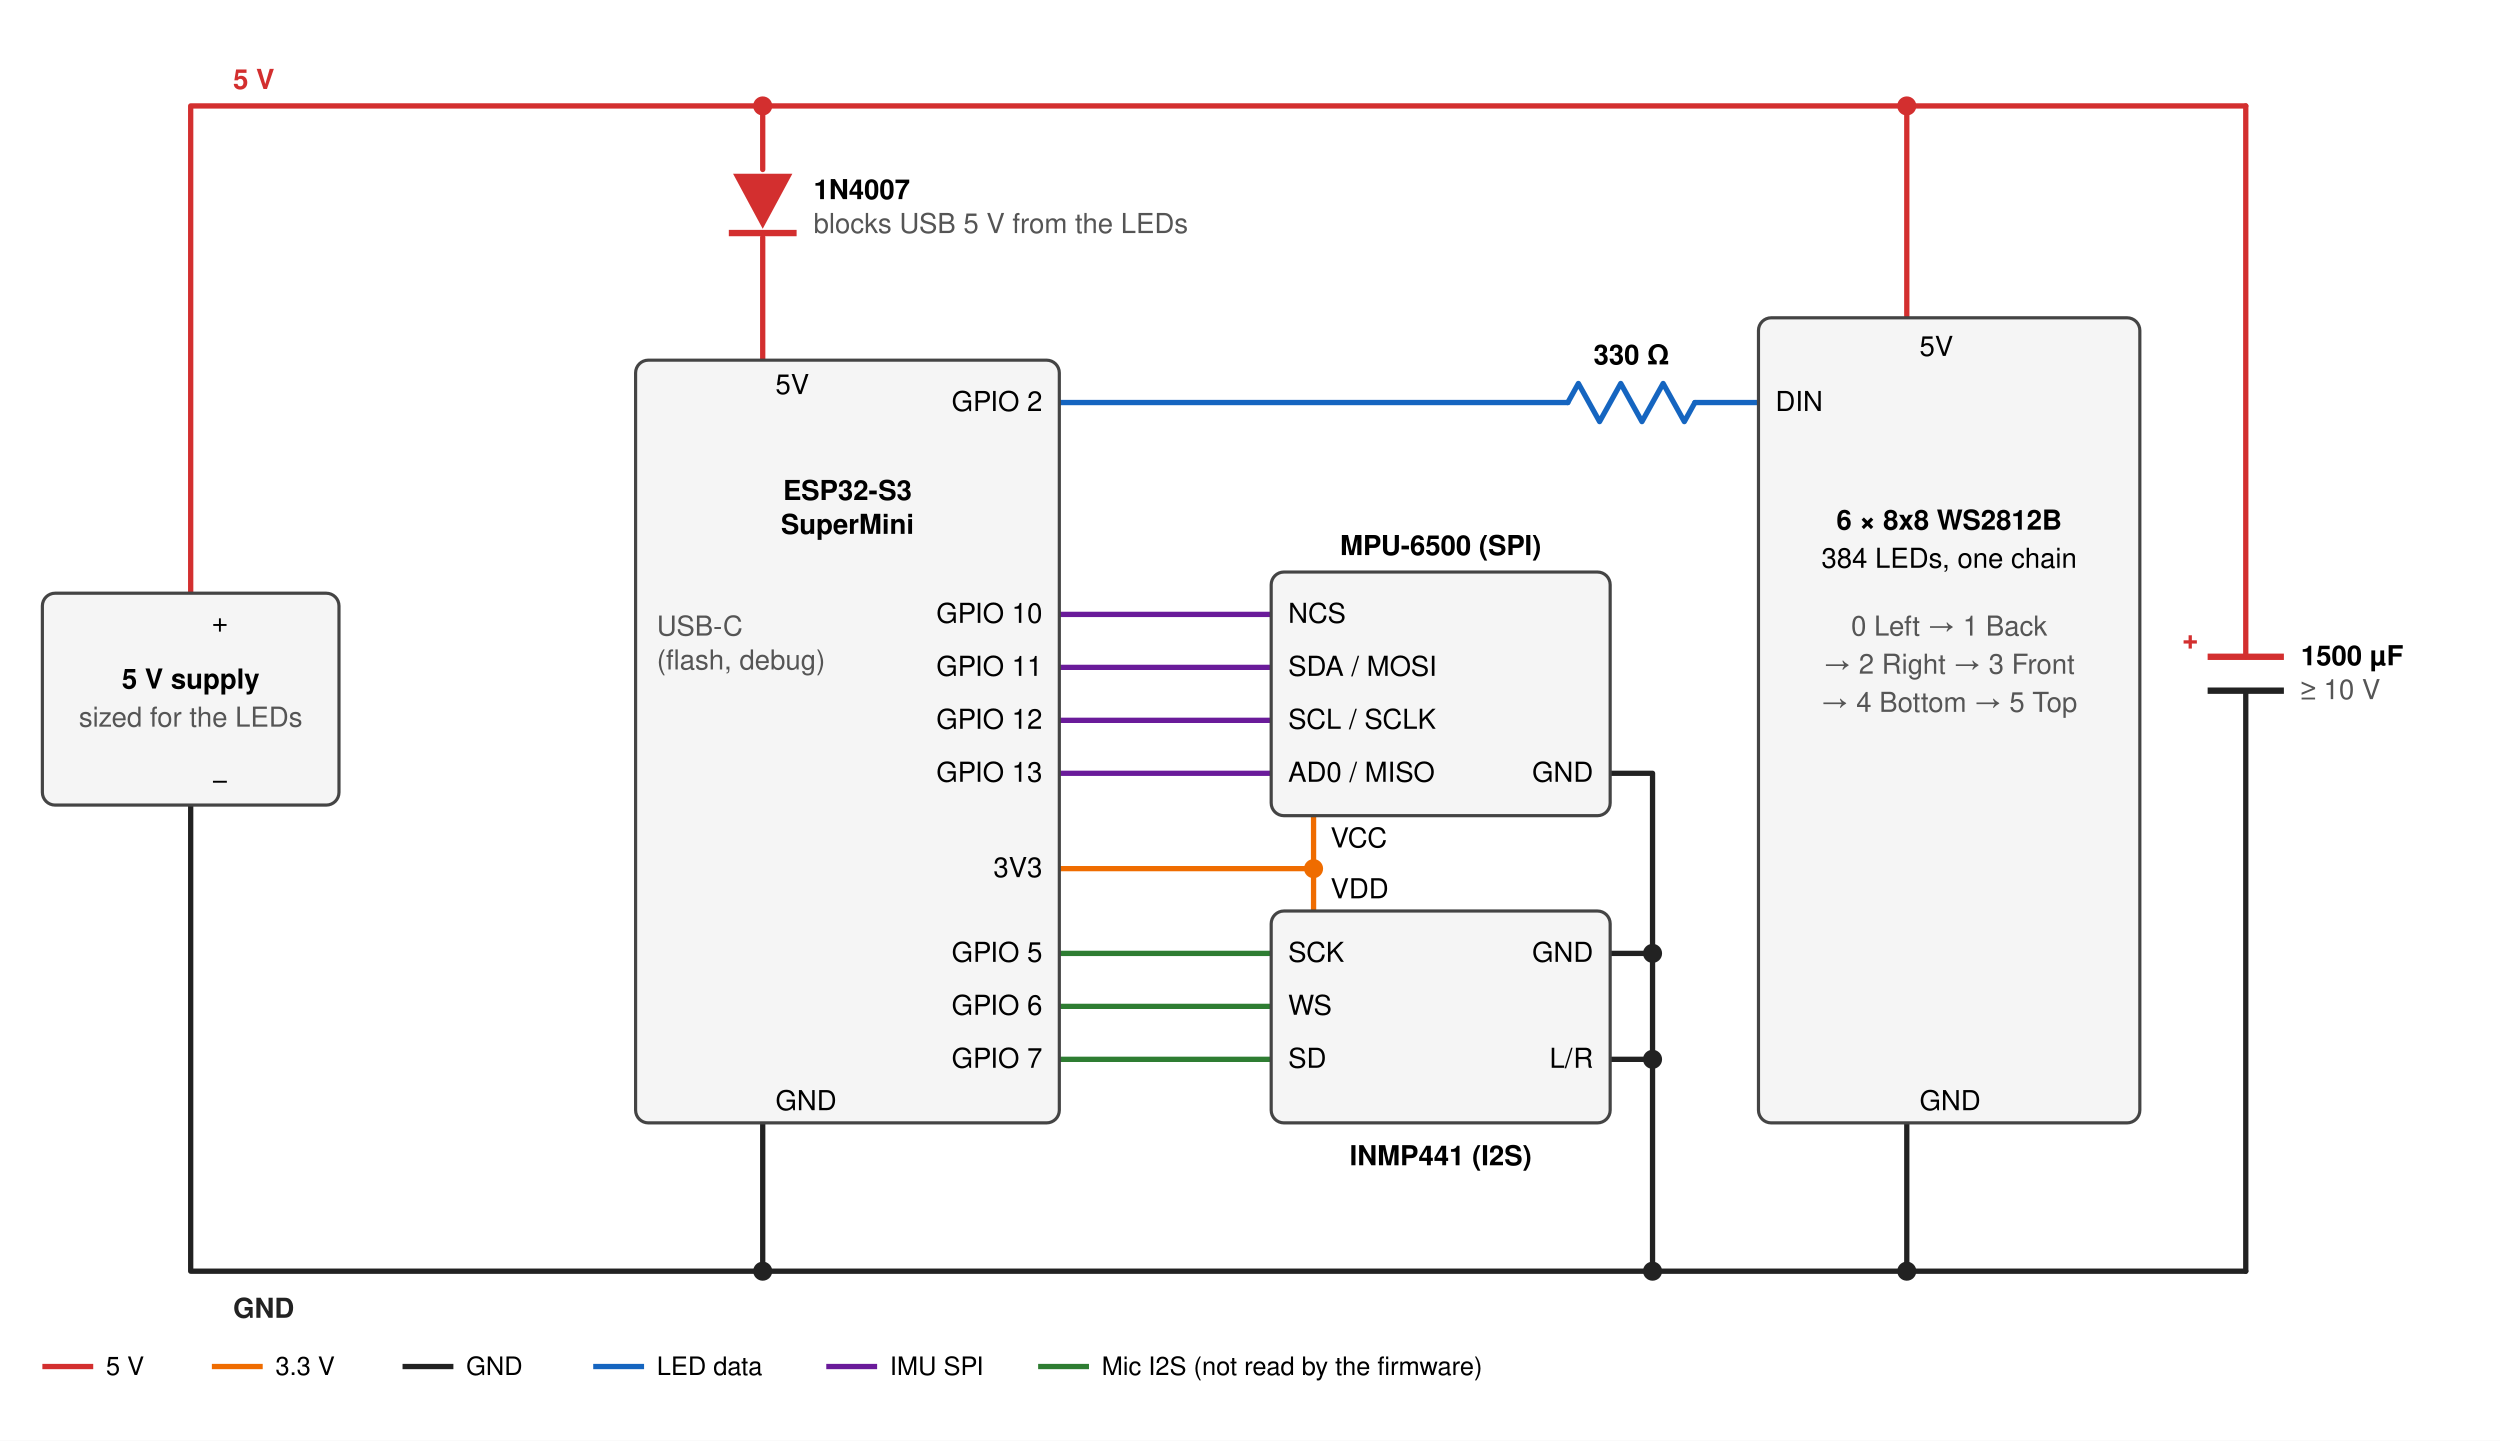
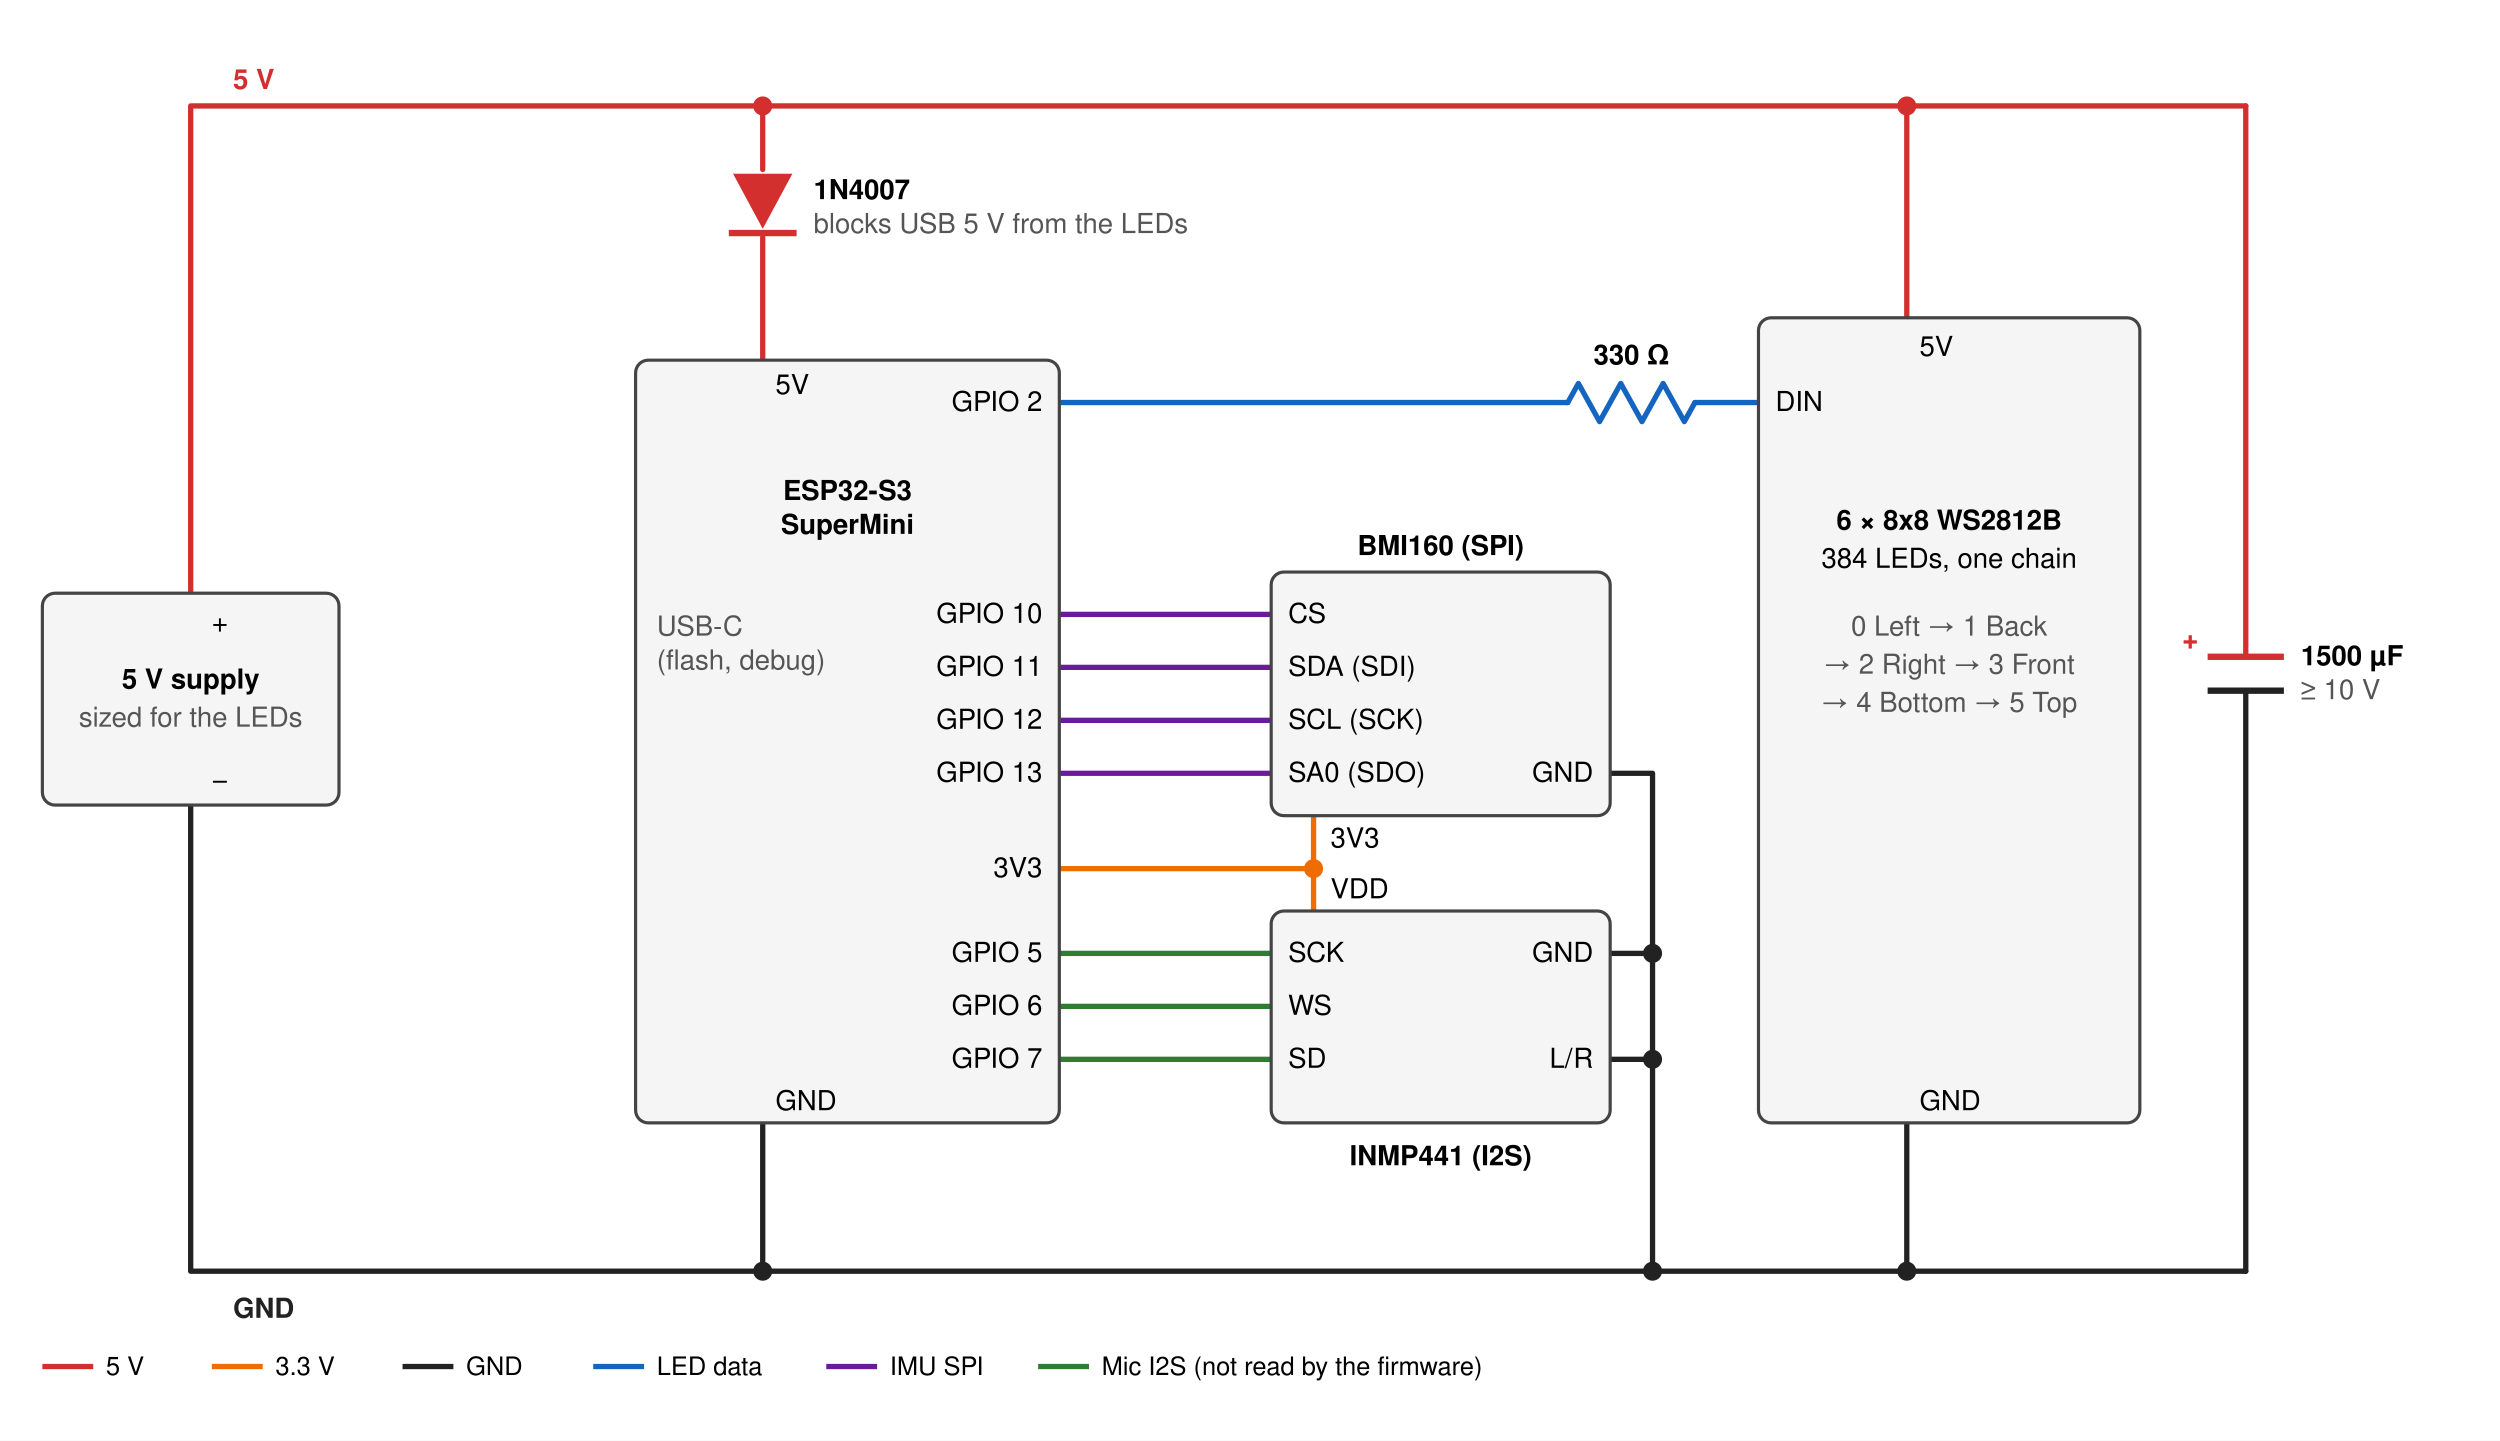
<svg xmlns="http://www.w3.org/2000/svg" viewBox="0 0 1180 680" width="1180" height="680" font-family="Helvetica, Arial, sans-serif" font-size="13">
  <rect width="1180" height="680" fill="#ffffff" />
  <g fill="none" stroke-width="2.5" stroke-linecap="round" stroke-linejoin="round">
    <path stroke="#d32f2f" d="M90 280 V50 H1060" />
    <path stroke="#d32f2f" d="M360 50 V80 M360 112 V170" />
    <path stroke="#d32f2f" d="M900 50 V150" />
    <path stroke="#d32f2f" d="M1060 50 V310" />
    <path stroke="#222222" d="M90 380 V600 H1060" />
    <path stroke="#222222" d="M360 530 V600" />
    <path stroke="#222222" d="M900 530 V600" />
    <path stroke="#222222" d="M1060 326 V600" />
    <path stroke="#222222" d="M760 365 H780 V600 M760 450 H780 M760 500 H780" />
    <path stroke="#ef6c00" d="M500 410 H620 M620 385 V430" />
    <path stroke="#1565c0" d="M500 190 H740 M800 190 H830" />
    <path stroke="#1565c0" d="M740 190 l5 -9 l10 18 l10 -18 l10 18 l10 -18 l10 18 l5 -9" />
    <path stroke="#6a1b9a" d="M500 290 H600 M500 315 H600 M500 340 H600 M500 365 H600" />
    <path stroke="#2e7d32" d="M500 450 H600 M500 475 H600 M500 500 H600" />
  </g>
  <g fill="#d32f2f">
    <circle cx="360" cy="50" r="4.5" />
    <circle cx="900" cy="50" r="4.5" />
  </g>
  <g fill="#222222">
    <circle cx="360" cy="600" r="4.5" />
    <circle cx="780" cy="600" r="4.5" />
    <circle cx="900" cy="600" r="4.5" />
    <circle cx="780" cy="450" r="4.5" />
    <circle cx="780" cy="500" r="4.5" />
  </g>
  <circle cx="620" cy="410" r="4.5" fill="#ef6c00" />
  <path d="M346 82 H374 L360 108 Z" fill="#d32f2f" />
  <path d="M344 110 H376" stroke="#d32f2f" stroke-width="3" />
  <text x="384" y="94" font-weight="bold">1N4007</text>
  <text x="384" y="110" fill="#555555">blocks USB 5 V from the LEDs</text>
  <path d="M1042 310 H1078" stroke="#d32f2f" stroke-width="3" />
  <path d="M1042 326 H1078" stroke="#222222" stroke-width="3" />
  <text x="1030" y="306" font-weight="bold" fill="#d32f2f">+</text>
  <text x="1086" y="314" font-weight="bold">1500 µF</text>
  <text x="1086" y="330" fill="#555555">≥ 10 V</text>
  <text x="770" y="172" text-anchor="middle" font-weight="bold">330 Ω</text>
  <text x="110" y="42" font-weight="bold" fill="#d32f2f">5 V</text>
  <text x="110" y="622" font-weight="bold" fill="#222222">GND</text>
  <g fill="#f5f5f5" stroke="#444444" stroke-width="1.5">
    <rect x="20" y="280" width="140" height="100" rx="6" />
    <rect x="300" y="170" width="200" height="360" rx="6" />
    <rect x="600" y="270" width="160" height="115" rx="6" />
    <rect x="600" y="430" width="160" height="100" rx="6" />
    <rect x="830" y="150" width="180" height="380" rx="6" />
  </g>
  <text x="90" y="325" text-anchor="middle" font-weight="bold">5 V supply</text>
  <text x="90" y="343" text-anchor="middle" fill="#555555">sized for the LEDs</text>
  <text x="100" y="298">+</text>
  <text x="100" y="372">−</text>
  <text x="400" y="236" text-anchor="middle" font-weight="bold">ESP32-S3</text>
  <text x="400" y="252" text-anchor="middle" font-weight="bold">SuperMini</text>
  <text x="310" y="300" fill="#555555">USB-C</text>
  <text x="310" y="316" fill="#555555">(flash, debug)</text>
  <text x="366" y="186">5V</text>
  <text x="366" y="524">GND</text>
  <g text-anchor="end">
    <text x="492" y="194">GPIO 2</text>
    <text x="492" y="294">GPIO 10</text>
    <text x="492" y="319">GPIO 11</text>
    <text x="492" y="344">GPIO 12</text>
    <text x="492" y="369">GPIO 13</text>
    <text x="492" y="414">3V3</text>
    <text x="492" y="454">GPIO 5</text>
    <text x="492" y="479">GPIO 6</text>
    <text x="492" y="504">GPIO 7</text>
  </g>
-   <text x="680" y="262" text-anchor="middle" font-weight="bold">MPU-6500 (SPI)</text>
-   <text x="608" y="294">NCS</text>
-   <text x="608" y="319">SDA / MOSI</text>
-   <text x="608" y="344">SCL / SCLK</text>
-   <text x="608" y="369">AD0 / MISO</text>
+   <text x="680" y="262" text-anchor="middle" font-weight="bold">BMI160 (SPI)</text>
+   <text x="608" y="294">CS</text>
+   <text x="608" y="319">SDA (SDI)</text>
+   <text x="608" y="344">SCL (SCK)</text>
+   <text x="608" y="369">SA0 (SDO)</text>
  <text x="752" y="369" text-anchor="end">GND</text>
-   <text x="628" y="400">VCC</text>
+   <text x="628" y="400">3V3</text>
  <text x="680" y="550" text-anchor="middle" font-weight="bold">INMP441 (I2S)</text>
  <text x="628" y="424">VDD</text>
  <text x="608" y="454">SCK</text>
  <text x="608" y="479">WS</text>
  <text x="608" y="504">SD</text>
  <text x="752" y="454" text-anchor="end">GND</text>
  <text x="752" y="504" text-anchor="end">L/R</text>
  <text x="920" y="250" text-anchor="middle" font-weight="bold">6 × 8x8 WS2812B</text>
  <text x="920" y="268" text-anchor="middle">384 LEDs, one chain</text>
  <text x="920" y="300" text-anchor="middle" fill="#555555">0 Left → 1 Back</text>
  <text x="920" y="318" text-anchor="middle" fill="#555555">→ 2 Right → 3 Front</text>
  <text x="920" y="336" text-anchor="middle" fill="#555555">→ 4 Bottom → 5 Top</text>
  <text x="838" y="194">DIN</text>
  <text x="906" y="168">5V</text>
  <text x="906" y="524">GND</text>
  <g transform="translate(20 645)" font-size="12">
    <path d="M0 0 H24" stroke="#d32f2f" stroke-width="2.5" />
    <text x="30" y="4">5 V</text>
    <path d="M80 0 H104" stroke="#ef6c00" stroke-width="2.5" />
    <text x="110" y="4">3.3 V</text>
    <path d="M170 0 H194" stroke="#222222" stroke-width="2.5" />
    <text x="200" y="4">GND</text>
    <path d="M260 0 H284" stroke="#1565c0" stroke-width="2.5" />
    <text x="290" y="4">LED data</text>
    <path d="M370 0 H394" stroke="#6a1b9a" stroke-width="2.5" />
    <text x="400" y="4">IMU SPI</text>
    <path d="M470 0 H494" stroke="#2e7d32" stroke-width="2.5" />
    <text x="500" y="4">Mic I2S (not read by the firmware)</text>
  </g>
</svg>
